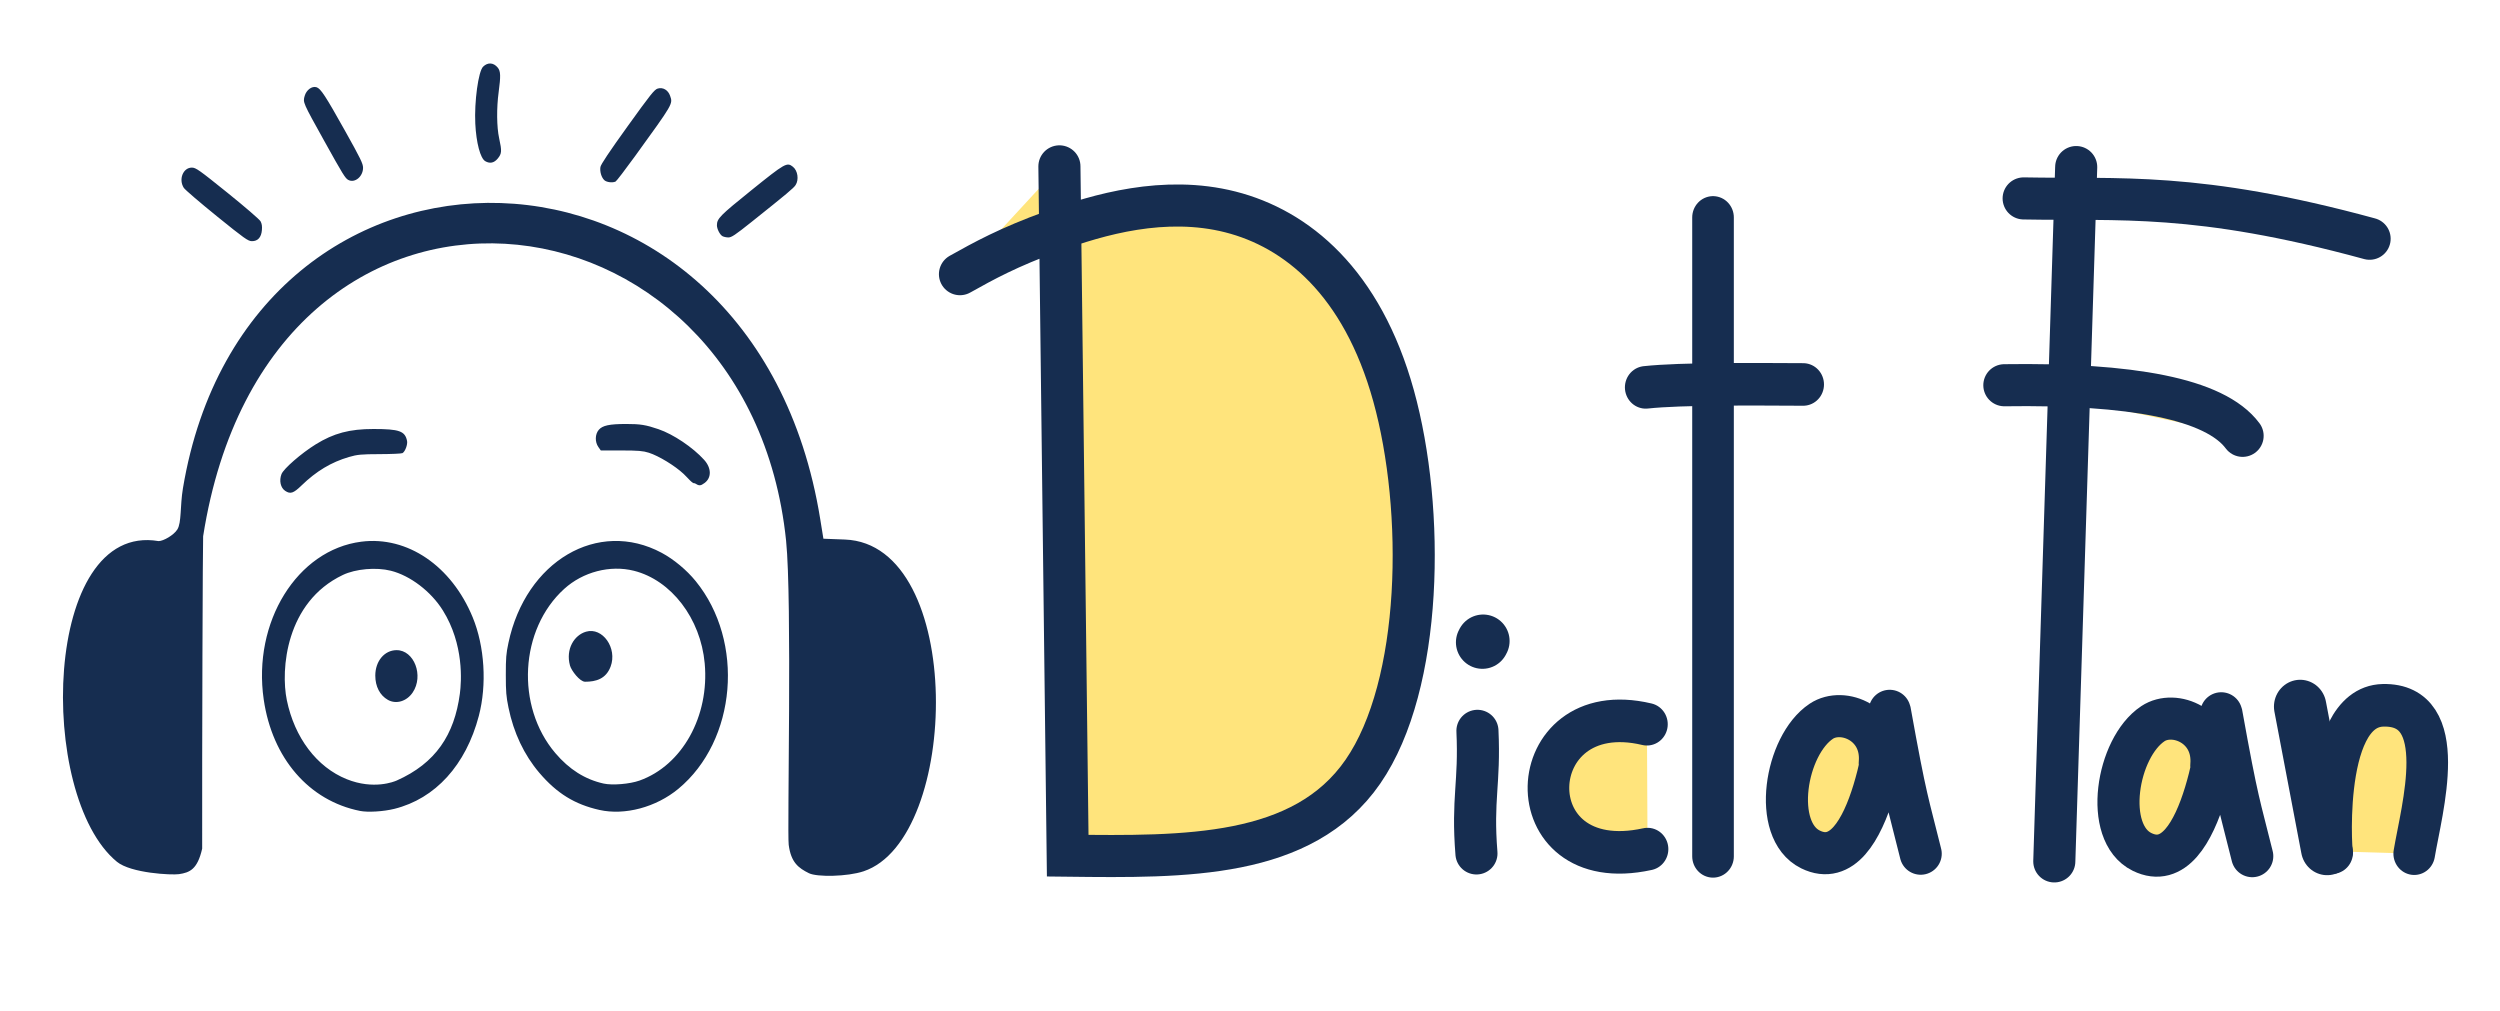
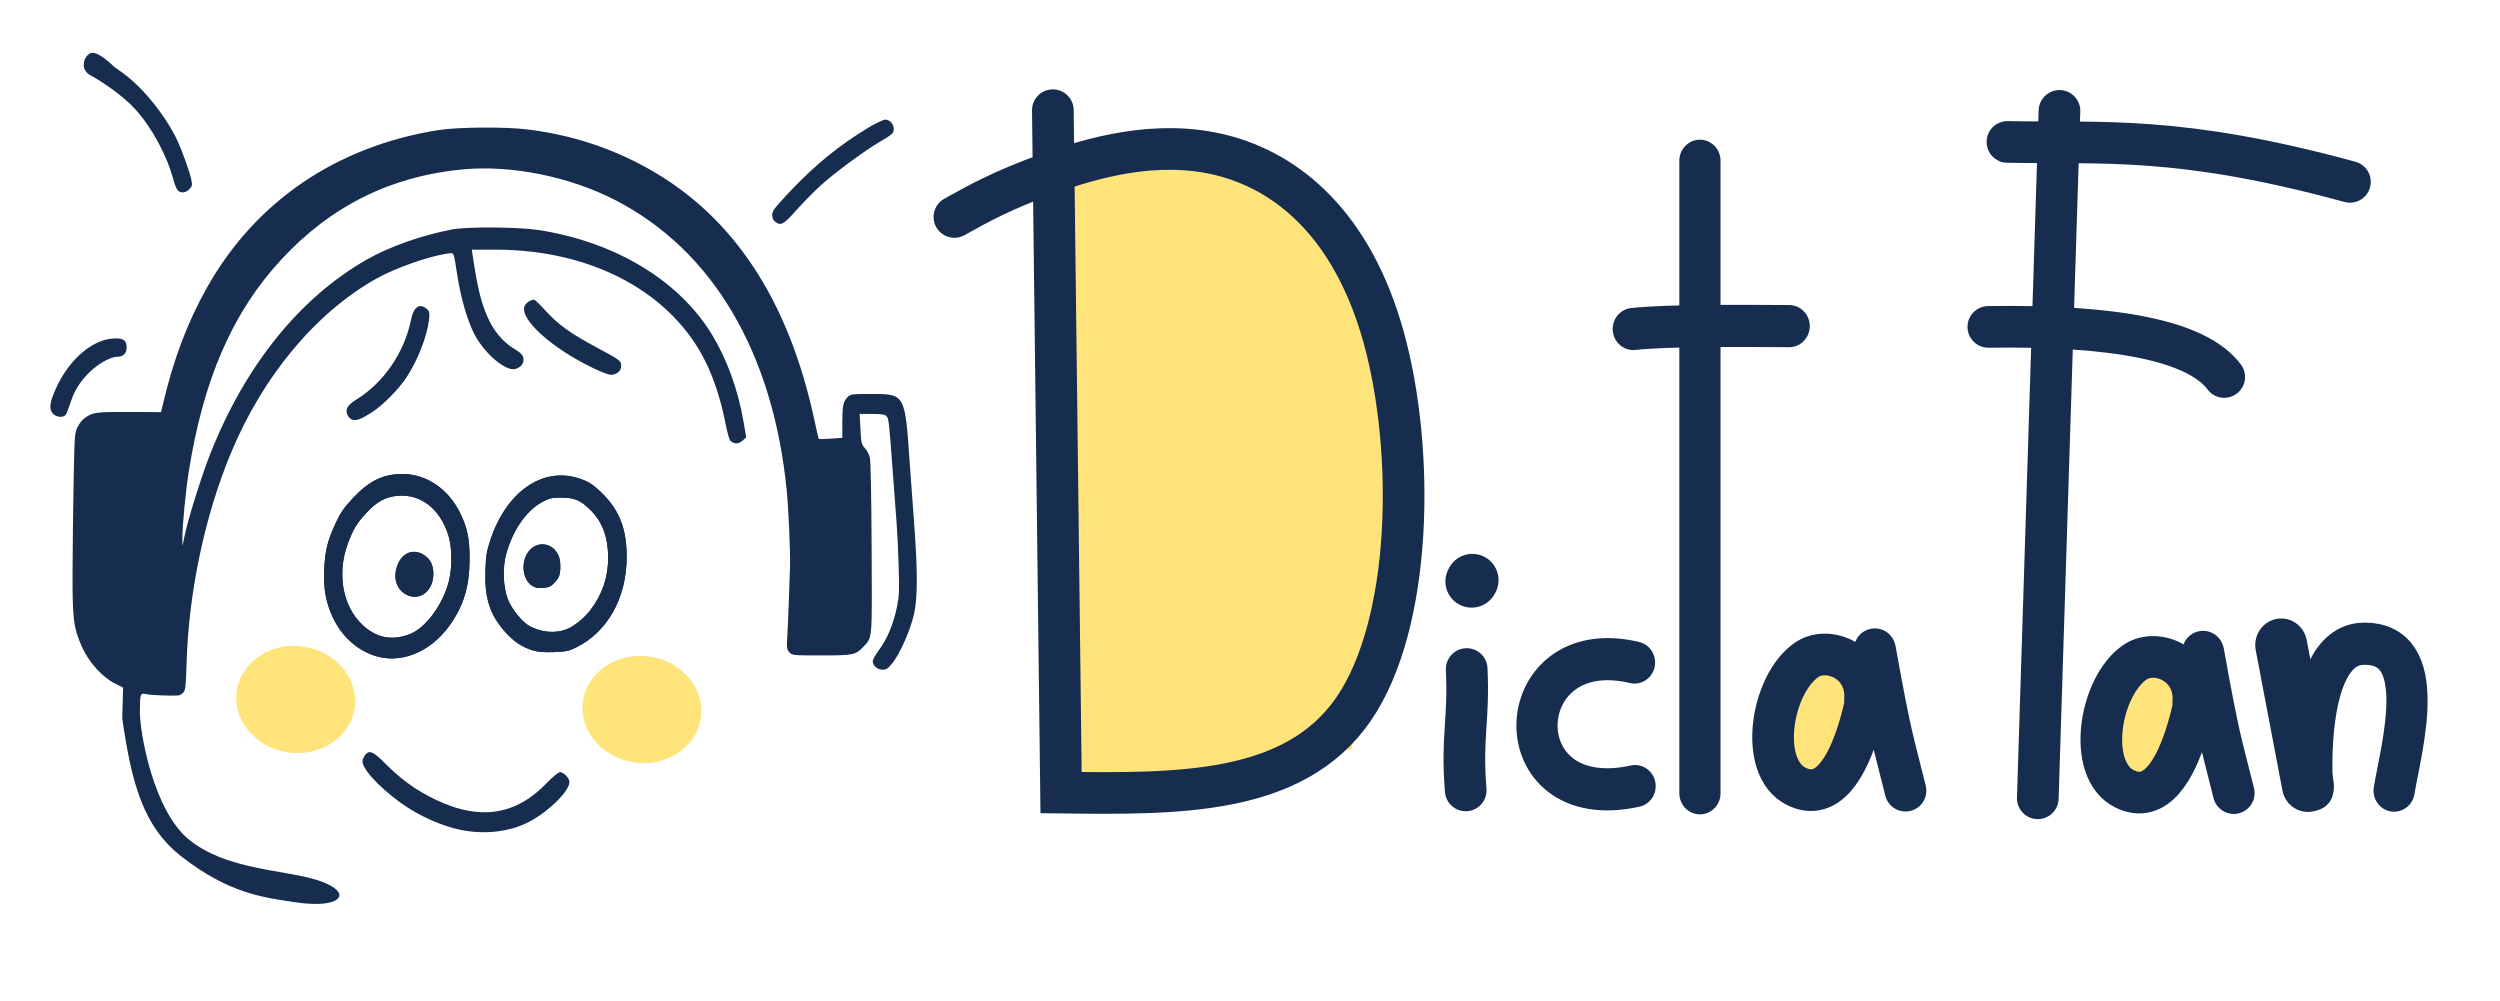
- <svg xmlns="http://www.w3.org/2000/svg" xmlns:xlink="http://www.w3.org/1999/xlink" width="297mm" height="120mm" viewBox="0 0 297 120" version="1.1" id="svg1" xml:space="preserve">
+ <svg xmlns="http://www.w3.org/2000/svg" xmlns:xlink="http://www.w3.org/1999/xlink" width="300mm" height="120mm" viewBox="0 0 300 120" version="1.1" id="svg1" xml:space="preserve">
  <defs id="defs1" />
-   <g id="layer1">
-     <path style="fill:#ffe47c;fill-opacity:1;stroke:#162d50;stroke-width:5;stroke-linecap:round;stroke-dasharray:none;stroke-opacity:1" d="m 262.702,90.962 c 0.424,-4.71 -4.372,-6.692 -6.937,-4.989 -4.305,2.86 -5.939,12.948 -1.292,15.233 7.522,3.698 9.364,-16.815 9.421,-16.497 1.968,10.944 2.136,10.772 3.674,17.003" id="use15-3" />
-     <path style="fill:#ffe47c;fill-opacity:1;stroke:#162d50;stroke-width:5.258;stroke-linecap:round;stroke-dasharray:none;stroke-opacity:1" d="m 14.245,161.949 c 0.345,28.712 0.69,57.425 1.036,86.137 14.692,0.173 29.385,0.346 36.874,-10.502 7.49,-10.848 7.777,-32.718 3.828,-46.966 -3.949,-14.248 -12.134,-20.874 -20.371,-22.971 -8.237,-2.098 -16.526,0.333 -22.166,2.384 -5.64,2.051 -8.631,3.721 -11.622,5.391" id="path1" transform="matrix(0.9511349,0,0,0.9507101,112.3093,-134.203)" />
-     <path style="fill:#ffe47c;fill-opacity:1;stroke:#162d50;stroke-width:5;stroke-linecap:round;stroke-dasharray:none;stroke-opacity:1" d="m 175.519,86.824 c 0.294,6.258 -0.64,8.022 -0.117,14.564" id="path2" />
-     <path style="fill:#ffe47c;fill-opacity:1;stroke:#162d50;stroke-width:6.294;stroke-linecap:round;stroke-dasharray:none;stroke-opacity:1" d="m 176.193,76.152 -0.082,0.157" id="path3" />
-     <g id="g18" style="fill:#ffe47c;fill-opacity:1;stroke:#162d50;stroke-opacity:1" transform="matrix(0.8898785,0,0,0.9102549,116.0643,-118.2548)">
-       <path style="fill:#ffe47c;fill-opacity:1;stroke:#162d50;stroke-width:5.556;stroke-linecap:round;stroke-dasharray:none;stroke-opacity:1" d="m 89.441,224.436 c -17.045,-3.962 -18.042,20.186 0.08,16.296" id="path5" />
+   <g id="layer1" style="display:inline">
+     <ellipse style="display:inline;fill:#ffe47c;fill-opacity:1;stroke-width:1.145" id="path8-6-5" cx="82.798" cy="78.531" rx="7.142" ry="6.423" transform="matrix(0.9966192,0.08215907,-0.06986863,0.9975562,0,0)" />
+     <ellipse style="display:inline;fill:#ffe47c;fill-opacity:1;stroke-width:1.145" id="path8-6-5-8" cx="41.264" cy="80.745" rx="7.142" ry="6.423" transform="matrix(0.9966192,0.08215907,-0.06986863,0.9975562,0,0)" />
+   </g>
+   <g id="g8" style="display:inline">
+     <ellipse style="display:inline;fill:#ffe47c;fill-opacity:1;stroke-width:1.128" id="ellipse1" cx="235.059" cy="-5.353" rx="5.027" ry="8.856" transform="matrix(0.923374,0.3839017,-0.443162,0.8964416,0,0)" />
+     <ellipse style="display:inline;fill:#ffe47c;fill-opacity:1;stroke-width:1.231" id="ellipse2" cx="271.825" cy="-11.795" rx="6.35" ry="8.346" transform="matrix(0.9337257,0.3579892,-0.3346581,0.9423396,0,0)" />
+     <path d="m 126.866,19.652 -1.792,76.086 37.127,-5.816 c 0,0 7.489,-43.575 4.101,-51.269 -3.388,-7.693 -13.551,-15.123 -21.336,-21.423" style="fill:#ffe47c;fill-opacity:1;stroke:none;stroke-width:5;stroke-linecap:round;stroke-dasharray:none;stroke-opacity:1" id="path6" />
+   </g>
+   <g id="g2" style="display:inline">
+     <path style="fill:none;fill-opacity:1;stroke:#162d50;stroke-width:5;stroke-linecap:round;stroke-dasharray:none;stroke-opacity:1" d="m 263.186,84.422 c 0.424,-4.71 -4.372,-6.692 -6.937,-4.989 -4.305,2.86 -5.939,12.948 -1.292,15.233 7.522,3.698 9.364,-16.815 9.421,-16.497 1.968,10.944 2.136,10.772 3.674,17.003" id="use15-3" />
+     <path style="fill:none;fill-opacity:1;stroke:#162d50;stroke-width:5.258;stroke-linecap:round;stroke-dasharray:none;stroke-opacity:1" d="m 14.245,161.949 c 0.345,28.712 0.69,57.425 1.036,86.137 14.692,0.173 29.385,0.346 36.874,-10.502 7.49,-10.848 7.777,-32.718 3.828,-46.966 -3.949,-14.248 -12.134,-20.874 -20.371,-22.971 -8.237,-2.098 -16.526,0.333 -22.166,2.384 -5.64,2.051 -8.631,3.721 -11.622,5.391" id="path1" transform="matrix(0.9511349,0,0,0.9507101,112.7936,-140.743)" />
+     <path style="fill:#ffe47c;fill-opacity:1;stroke:#162d50;stroke-width:5;stroke-linecap:round;stroke-dasharray:none;stroke-opacity:1" d="m 176.003,80.284 c 0.294,6.258 -0.64,8.022 -0.117,14.564" id="path2" />
+     <path style="fill:#ffe47c;fill-opacity:1;stroke:#162d50;stroke-width:6.294;stroke-linecap:round;stroke-dasharray:none;stroke-opacity:1" d="m 176.677,69.612 -0.082,0.157" id="path3" />
+     <g id="g18" style="fill:none;fill-opacity:1;stroke:#162d50;stroke-opacity:1" transform="matrix(0.8898785,0,0,0.9102549,116.5486,-124.7947)">
+       <path style="fill:none;fill-opacity:1;stroke:#162d50;stroke-width:5.556;stroke-linecap:round;stroke-dasharray:none;stroke-opacity:1" d="m 89.441,224.436 c -17.045,-3.962 -18.042,20.186 0.08,16.296" id="path5-0" />
    </g>
-     <g id="g17" transform="matrix(0.8898785,0,0,0.9102549,115.0148,-118.7869)" style="fill:#ffe47c;fill-opacity:1;stroke:#162d50;stroke-opacity:1">
-       <path style="fill:#ffe47c;fill-opacity:1;stroke:#162d50;stroke-width:5.556;stroke-linecap:round;stroke-dasharray:none;stroke-opacity:1" d="m 99.443,158.875 v 83.388" id="path7" />
-       <path style="fill:#ffe47c;fill-opacity:1;stroke:#162d50;stroke-width:5.556;stroke-linecap:round;stroke-dasharray:none;stroke-opacity:1" d="m 90.457,181.054 c 4.786,-0.508 14.706,-0.404 21.022,-0.379" id="path8" />
+     <g id="g17" transform="matrix(0.8898785,0,0,0.9102549,115.4992,-125.3269)" style="fill:none;fill-opacity:1;stroke:#162d50;stroke-opacity:1">
+       <path style="fill:none;fill-opacity:1;stroke:#162d50;stroke-width:5.556;stroke-linecap:round;stroke-dasharray:none;stroke-opacity:1" d="m 99.443,158.875 v 83.388" id="path7" />
+       <path style="fill:none;fill-opacity:1;stroke:#162d50;stroke-width:5.556;stroke-linecap:round;stroke-dasharray:none;stroke-opacity:1" d="m 90.457,181.054 c 4.786,-0.508 14.706,-0.404 21.022,-0.379" id="path8-1" />
    </g>
-     <path style="fill:#ffe47c;fill-opacity:1;stroke:#162d50;stroke-width:5;stroke-linecap:round;stroke-dasharray:none;stroke-opacity:1" d="m 246.652,19.847 -2.601,82.488" id="path9" />
-     <path style="fill:#ffe47c;fill-opacity:1;stroke:#162d50;stroke-width:5;stroke-linecap:round;stroke-dasharray:none;stroke-opacity:1" d="m 238.117,45.766 c 14.975,-0.217 25.005,1.579 28.305,6.011" id="path10" />
-     <path style="fill:#ffe47c;fill-opacity:1;stroke:#162d50;stroke-width:5;stroke-linecap:round;stroke-dasharray:none;stroke-opacity:1" d="m 240.409,23.572 c 11.354,0.225 20.528,-0.824 41.101,4.79" id="path11" />
-     <g id="g16" transform="matrix(0.8898785,0,0,0.9102549,111.3819,-116.9243)" style="fill:#ffe47c;fill-opacity:1;stroke:#162d50;stroke-opacity:1">
-       <path style="fill:#ffe47c;fill-opacity:1;stroke:#162d50;stroke-width:7;stroke-linecap:round;stroke-dasharray:none;stroke-opacity:1" d="m 181.91,220.671 3.6,18.504" id="path12" />
-       <path style="fill:#ffe47c;fill-opacity:1;stroke:#162d50;stroke-width:5.556;stroke-linecap:round;stroke-dasharray:none;stroke-opacity:1" d="m 186.184,239.55 c 0.075,2.656 -1.933,-18.845 6.788,-19.046 9.202,-0.211 5.15,13.594 4.165,19.364" id="path13" />
+     <path style="fill:none;fill-opacity:1;stroke:#162d50;stroke-width:5;stroke-linecap:round;stroke-dasharray:none;stroke-opacity:1" d="m 247.136,13.307 -2.601,82.488" id="path9" />
+     <path style="fill:none;fill-opacity:1;stroke:#162d50;stroke-width:5;stroke-linecap:round;stroke-dasharray:none;stroke-opacity:1" d="m 238.601,39.226 c 14.975,-0.217 25.005,1.579 28.305,6.011" id="path10" />
+     <path style="fill:none;fill-opacity:1;stroke:#162d50;stroke-width:5;stroke-linecap:round;stroke-dasharray:none;stroke-opacity:1" d="m 240.893,17.032 c 11.354,0.225 20.528,-0.824 41.101,4.79" id="path11" />
+     <g id="g16" transform="matrix(0.8898785,0,0,0.9102549,111.8662,-123.4642)" style="fill:none;fill-opacity:1;stroke:#162d50;stroke-opacity:1">
+       <path style="fill:none;fill-opacity:1;stroke:#162d50;stroke-width:7;stroke-linecap:round;stroke-dasharray:none;stroke-opacity:1" d="m 181.91,220.671 3.6,18.504" id="path12" />
+       <path style="fill:none;fill-opacity:1;stroke:#162d50;stroke-width:5.556;stroke-linecap:round;stroke-dasharray:none;stroke-opacity:1" d="m 186.184,239.55 c 0.075,2.656 -1.933,-18.845 6.788,-19.046 9.202,-0.211 5.15,13.594 4.165,19.364" id="path13" />
    </g>
-     <path style="fill:#162d50;stroke-width:0.749" d="M 13.885,102.374 C 4.335,94.525 5.05,61.932 18.841,64.283 c 0.575,-8.09e-4 1.804,-0.71 2.225,-1.379 0.515,-0.819 0.314,-2.783 0.668,-4.903 7.722,-46.224 67.796,-45.343 75.709,3.667 l 0.377,2.332 2.551,0.097 c 14.342,0.544 13.739,35.577 2.217,39.415 -1.93,0.643 -5.534,0.694 -6.478,0.229 -1.249,-0.615 -2.144,-1.282 -2.412,-3.379 C 93.505,98.84 94.114,71.278 93.387,64.231 88.889,20.608 31.956,13.973 24.132,63.709 c -0.045,0.286 -0.136,25.291 -0.114,37.108 -0.56,2.468 -1.472,2.841 -2.752,3.032 -0.855,0.128 -5.712,-0.102 -7.381,-1.474 z M 42.773,96.338 C 36.708,95.129 32.345,90.082 31.33,83.1 29.99,73.895 35.298,65.319 42.934,64.351 c 5.459,-0.692 10.704,2.872 13.222,8.986 1.42,3.446 1.703,8.005 0.728,11.715 -1.532,5.83 -5.168,9.832 -10.034,11.039 -1.298,0.322 -3.142,0.434 -4.079,0.247 z m 4.348,-3.608 c 4.624,-2.053 6.863,-5.427 7.511,-10.321 0.191,-1.442 0.502,-5.847 -2.018,-9.888 -1.406,-2.255 -3.872,-4.136 -6.18,-4.717 -1.741,-0.438 -4.177,-0.225 -5.698,0.498 -6.805,3.234 -7.402,11.27 -6.662,14.871 0.917,4.466 3.566,7.964 7.112,9.392 3.209,1.292 5.651,0.29 5.935,0.164 z m -1.039,-9.585 c -0.949,-0.536 -1.497,-1.591 -1.497,-2.883 0,-1.714 1.08,-3.012 2.517,-3.024 2.101,-0.018 3.27,3.048 1.921,5.036 -0.714,1.052 -1.964,1.422 -2.941,0.871 z m 25.135,13.077 c -2.943,-0.662 -5.063,-1.971 -7.142,-4.41 -1.808,-2.121 -3.057,-4.761 -3.666,-7.746 -0.274,-1.344 -0.316,-1.854 -0.318,-3.88 -0.001,-2.043 0.037,-2.515 0.31,-3.805 2.058,-9.723 10.633,-14.763 18.21,-10.704 1.439,0.771 2.961,2.039 4.04,3.364 5.845,7.181 4.865,18.926 -2.059,24.668 -2.642,2.191 -6.368,3.189 -9.376,2.512 z m 4.766,-3.493 c 5.065,-1.806 8.309,-7.645 7.736,-13.924 -0.485,-5.327 -3.968,-9.881 -8.409,-10.997 -2.827,-0.71 -6.055,0.129 -8.285,2.155 -5.288,4.802 -5.783,13.93 -1.059,19.496 1.654,1.949 3.541,3.14 5.749,3.629 1.039,0.23 3.103,0.057 4.268,-0.359 z M 69.505,80.99 c -0.616,0 -1.627,-1.317 -1.793,-1.931 -0.528,-1.946 0.501,-3.604 1.911,-4.015 1.962,-0.573 3.742,1.957 2.917,4.146 -0.554,1.47 -1.744,1.801 -3.034,1.801 z M 33.883,58.316 c -0.552,-0.364 -0.741,-1.217 -0.442,-1.989 0.25,-0.644 2.355,-2.477 4.062,-3.535 2.134,-1.323 4.033,-1.829 6.872,-1.827 3.059,0.002 3.742,0.243 3.983,1.413 0.088,0.428 -0.225,1.268 -0.541,1.452 -0.107,0.062 -1.326,0.117 -2.71,0.121 -2.19,0.007 -2.661,0.051 -3.647,0.339 -2.116,0.62 -3.881,1.68 -5.649,3.394 -0.95,0.921 -1.312,1.04 -1.929,0.632 z m 48.648,-0.911 c -0.247,0.11 -0.819,-0.641 -1.313,-1.102 -1.05,-0.981 -2.94,-2.132 -4.132,-2.517 -0.686,-0.222 -1.281,-0.271 -3.274,-0.271 l -2.436,-7.5e-5 -0.289,-0.409 c -0.423,-0.598 -0.402,-1.518 0.045,-2.039 0.448,-0.522 1.263,-0.697 3.259,-0.698 1.683,-8.77e-4 2.327,0.103 3.832,0.616 1.766,0.603 4.086,2.16 5.426,3.643 0.878,0.972 0.902,2.122 0.057,2.749 -0.484,0.359 -0.649,0.363 -1.175,0.029 z M 25.76,25.686 c -2.012,-1.627 -3.777,-3.142 -3.922,-3.366 -0.649,-1.003 -0.091,-2.409 0.955,-2.408 0.473,4.8e-4 0.84,0.26 4.231,2.99 2.054,1.654 3.809,3.167 3.929,3.388 0.156,0.287 0.201,0.581 0.161,1.05 -0.072,0.862 -0.488,1.319 -1.193,1.311 -0.45,-0.005 -0.884,-0.314 -4.161,-2.964 z m 60.06,2.366 c -0.305,-0.18 -0.649,-0.861 -0.649,-1.284 0,-0.798 0.339,-1.143 4.102,-4.174 4.013,-3.231 4.217,-3.346 4.925,-2.782 0.577,0.46 0.734,1.531 0.319,2.173 -0.237,0.366 -0.978,0.987 -5.246,4.392 -1.947,1.553 -2.378,1.84 -2.755,1.832 -0.245,-0.005 -0.558,-0.076 -0.695,-0.157 z M 71.792,21.402 c -0.346,-0.33 -0.548,-1.015 -0.462,-1.562 0.047,-0.302 1.05,-1.804 3.212,-4.811 2.748,-3.822 3.2,-4.389 3.594,-4.508 0.621,-0.187 1.237,0.175 1.474,0.867 0.332,0.968 0.391,0.867 -4.162,7.157 -1.168,1.613 -2.211,2.974 -2.318,3.024 -0.369,0.172 -1.074,0.084 -1.337,-0.167 z m -30.407,-0.022 c -0.366,-0.19 -0.624,-0.609 -2.865,-4.64 -2.562,-4.611 -2.544,-4.57 -2.325,-5.343 0.202,-0.71 0.862,-1.199 1.401,-1.036 0.5,0.151 1.057,1 3.384,5.162 1.866,3.337 2.151,3.921 2.151,4.407 0,1.043 -0.974,1.851 -1.746,1.45 z m 16.259,-2.235 c -0.58,-0.34 -1.067,-2.179 -1.179,-4.455 -0.128,-2.612 0.364,-6.213 0.926,-6.766 0.554,-0.546 1.238,-0.503 1.74,0.108 0.347,0.422 0.368,0.989 0.108,2.916 -0.256,1.894 -0.232,4.147 0.059,5.475 0.335,1.535 0.316,1.825 -0.165,2.41 -0.437,0.531 -0.936,0.636 -1.488,0.313 z" id="path18" />
-     <use x="0" y="0" xlink:href="#use15-3" id="use1" transform="translate(-39.38824,-0.292326)" />
+     <use x="0" y="0" xlink:href="#use15-3" id="use1" transform="translate(-39.38824,-0.2923256)" style="fill:none" />
+   </g>
+   <g id="g5" style="display:inline">
+     <path style="display:inline;fill:#162d50;fill-opacity:1;stroke-width:0.624" d="m 55.374,99.605 c -2.341,-0.459 -5.103,-1.694 -7.258,-3.245 -2.778,-2 -4.841,-4.307 -4.604,-5.149 0.055,-0.195 0.209,-0.489 0.343,-0.654 0.473,-0.581 0.951,-0.366 2.391,1.078 1.678,1.682 3.149,2.799 5.029,3.818 5.694,3.085 10.307,2.64 14.209,-1.371 0.861,-0.885 1.516,-1.424 1.729,-1.424 0.425,0 1.123,0.727 1.123,1.169 0,1.077 -2.359,3.44 -4.711,4.719 -2.294,1.248 -5.314,1.636 -8.253,1.06 z" id="path5" />
+   </g>
+   <g id="g4" style="display:inline">
+     <path style="display:inline;fill:#162d50;fill-opacity:1;stroke-width:0.624" d="M 35.403,108.267 C 31.702,107.7 27.584,107.285 21.824,102.822 17.079,99.144 15.774,93.781 14.669,86.198 l 0.102,-3.686 -1.016,-0.514 C 12.24,81.23 10.649,79.451 9.829,77.608 8.821,75.341 8.689,74.29 8.706,68.673 c 0.008,-2.668 0.065,-7.513 0.126,-10.766 0.106,-5.623 0.129,-5.951 0.458,-6.63 0.191,-0.393 0.544,-0.862 0.787,-1.042 1.031,-0.767 1.367,-0.817 5.401,-0.798 l 3.849,0.018 0.164,-0.704 c 1.303,-5.582 2.963,-10 5.356,-14.256 5.798,-10.311 15.532,-16.938 27.735,-18.881 2.337,-0.372 8,-0.415 10.715,-0.082 5.258,0.646 10.059,2.209 14.573,4.746 10.177,5.718 16.795,15.782 19.879,30.231 0.249,1.166 0.474,2.142 0.501,2.17 0.027,0.028 0.674,0.009 1.438,-0.043 l 1.389,-0.094 v -1.851 c 0,-2.005 0.107,-2.505 0.655,-3.057 0.33,-0.332 0.54,-0.359 2.75,-0.359 4.151,0 4.119,-0.058 4.694,8.402 0.093,1.367 0.316,4.415 0.496,6.773 0.461,6.033 0.459,9.324 -0.006,11.316 -0.442,1.895 -1.681,4.693 -2.561,5.787 -0.543,0.675 -0.749,0.814 -1.199,0.814 -0.615,0 -1.178,-0.493 -1.178,-1.031 0,-0.19 0.334,-0.788 0.742,-1.329 0.965,-1.279 1.735,-3.1 2.141,-5.066 0.288,-1.397 0.315,-1.947 0.235,-4.834 -0.05,-1.792 -0.164,-4.184 -0.252,-5.315 -0.089,-1.132 -0.305,-4.025 -0.481,-6.43 -0.424,-5.798 -0.463,-6.13 -0.74,-6.43 -0.178,-0.192 -0.615,-0.257 -1.726,-0.257 h -1.488 l 0.095,1.814 c 0.088,1.686 0.126,1.847 0.534,2.288 0.241,0.261 0.511,0.775 0.599,1.144 0.096,0.401 0.18,4.769 0.209,10.872 0.054,11.324 0.114,10.625 -1.008,11.837 -0.889,0.96 -1.196,1.022 -5.038,1.022 -3.414,0 -3.499,-0.009 -3.831,-0.386 -0.31,-0.352 -0.332,-0.513 -0.247,-1.843 0.051,-0.802 0.136,-2.769 0.189,-4.372 0.053,-1.603 0.116,-3.455 0.14,-4.115 0.056,-1.54 -0.175,-6.868 -0.395,-9.087 -1.642,-16.589 -8.929,-28.89 -20.662,-34.883 -5.459,-2.788 -12.403,-4.179 -18.181,-3.643 -8.623,0.801 -15.85,4.387 -21.804,10.819 -5.842,6.311 -9.351,14.352 -11.107,25.456 -0.376,2.38 -0.781,6.604 -0.767,7.995 l 0.01,0.943 0.29,-1.384 c 0.419,-2.002 2.048,-7.174 3.074,-9.761 4.189,-10.559 10.698,-18.634 18.724,-23.226 2.737,-1.566 6.544,-2.913 10.269,-3.634 1.822,-0.352 8.146,-0.295 10.556,0.095 9.147,1.483 16.693,6.063 20.623,12.517 1.795,2.948 3.11,6.553 3.768,10.329 l 0.348,1.998 -0.447,0.415 c -0.469,0.436 -1.054,0.429 -1.477,-0.017 C 87.509,52.753 87.242,51.759 87.027,50.661 86.525,48.103 85.74,45.647 84.787,43.654 80.725,35.159 71.116,29.959 59.481,29.959 h -2.866 l 0.083,0.557 c 0.603,4.04 1.011,5.728 1.837,7.594 0.683,1.543 1.787,2.883 2.98,3.619 1.077,0.664 1.304,0.913 1.304,1.432 0,0.532 -0.37,0.952 -0.984,1.118 -1.141,0.308 -3.662,-1.821 -4.88,-4.121 -0.838,-1.581 -1.654,-4.374 -2.08,-7.113 -0.46,-2.959 -0.358,-2.726 -1.142,-2.619 -2.257,0.306 -6.387,1.766 -8.671,3.065 -7.266,4.133 -13.524,11.667 -17.361,20.901 -3.132,7.537 -5.054,16.642 -5.31,25.156 -0.085,2.824 -0.133,3.251 -0.397,3.558 -0.165,0.192 -0.458,0.353 -0.651,0.359 -1.272,0.04 -3.306,-0.052 -3.794,-0.17 -0.717,-0.175 -0.759,-0.055 -0.762,2.17 -0.003,2.417 1.611,11.913 5.98,15.362 5.476,4.323 14.064,3.33 17.373,5.755 1.631,1.195 -0.189,2.381 -4.739,1.684 z m 9.318,-29.66 c -2.12,-0.781 -3.823,-2.413 -4.835,-4.633 -0.798,-1.751 -1.085,-3.391 -0.983,-5.608 0.105,-2.268 0.389,-3.438 1.331,-5.487 0.617,-1.343 0.986,-1.885 2.104,-3.087 1.938,-2.086 3.622,-2.907 5.969,-2.912 2.859,-0.005 5.511,1.8 6.921,4.713 0.865,1.787 1.129,3.074 1.122,5.487 -0.008,3.261 -0.7,5.58 -2.364,7.928 -2.366,3.339 -6.068,4.776 -9.266,3.598 z m 4.529,-2.54 c 1.871,-0.756 3.93,-3.581 4.614,-6.329 0.418,-1.678 0.391,-4.085 -0.062,-5.512 -0.998,-3.144 -3.251,-4.928 -5.987,-4.738 -1.506,0.104 -2.597,0.691 -3.878,2.086 -1.159,1.262 -1.589,1.989 -2.24,3.784 -1.167,3.221 -0.661,6.84 1.266,9.065 1.778,2.054 3.899,2.608 6.287,1.643 z m -0.546,-4.743 c -1.126,-0.62 -1.549,-1.979 -1.053,-3.383 0.537,-1.52 1.779,-2.113 3.041,-1.453 0.948,0.496 1.396,1.409 1.3,2.652 -0.15,1.953 -1.763,3.024 -3.289,2.183 z m 15.244,6.726 c -1.34,-0.406 -2.332,-1.08 -3.419,-2.324 -1.771,-2.027 -2.39,-4.002 -2.279,-7.269 0.06,-1.759 0.144,-2.289 0.571,-3.591 2.119,-6.467 7.164,-9.412 11.89,-6.941 0.412,0.216 1.255,0.936 1.873,1.602 1.854,1.996 2.617,4.127 2.617,7.305 0,4.878 -2.274,8.967 -6.032,10.846 -0.9,0.45 -1.245,0.523 -2.699,0.574 -1.15,0.04 -1.932,-0.022 -2.523,-0.201 z m 3.99,-2.517 c 0.902,-0.33 2.176,-1.35 2.92,-2.336 1.434,-1.902 2.123,-3.942 2.119,-6.281 -0.003,-2.387 -0.674,-4.246 -2.023,-5.61 -1.258,-1.271 -1.947,-1.581 -3.531,-1.591 -1.178,-0.007 -1.47,0.056 -2.302,0.495 -1.926,1.016 -3.563,3.353 -4.369,6.238 -0.459,1.641 -0.387,3.895 0.172,5.417 0.434,1.183 1.762,2.827 2.651,3.283 1.457,0.747 3.001,0.883 4.363,0.385 z m -4.135,-5.275 c -0.992,-0.672 -1.285,-2.416 -0.62,-3.692 0.954,-1.833 3.331,-1.596 3.939,0.391 0.099,0.325 0.147,0.976 0.105,1.446 -0.062,0.692 -0.183,0.97 -0.642,1.465 -0.479,0.517 -0.696,0.622 -1.411,0.679 -0.656,0.052 -0.962,-0.012 -1.37,-0.289 z M 42.222,50.344 c -0.196,-0.078 -0.439,-0.338 -0.54,-0.576 -0.276,-0.654 0.025,-1.167 1.061,-1.807 3.326,-2.056 5.788,-5.658 6.597,-9.654 0.312,-1.538 1.077,-1.997 1.95,-1.169 0.243,0.231 0.278,0.434 0.199,1.159 -0.22,2.022 -1.351,4.933 -2.727,7.016 -0.957,1.449 -2.82,3.322 -4.154,4.179 -1.302,0.836 -1.897,1.048 -2.386,0.853 z M 6.322,49.605 c -0.461,-0.53 -0.362,-1.309 0.376,-2.961 1.519,-3.399 4.253,-5.818 6.798,-6.017 1.27,-0.099 1.703,0.175 1.703,1.077 0,0.7 -0.424,1.114 -1.142,1.114 -0.92,0 -2.642,1.05 -3.729,2.272 -1.005,1.131 -1.479,1.979 -1.974,3.531 -0.163,0.513 -0.378,1.037 -0.476,1.166 -0.295,0.384 -1.152,0.284 -1.557,-0.182 z M 71.472,44.311 c -5.14,-2.406 -9.182,-6.013 -8.514,-7.596 0.158,-0.374 0.736,-0.755 1.145,-0.755 0.083,0 0.667,0.564 1.299,1.253 1.637,1.785 2.952,2.735 6.217,4.491 2.716,1.461 2.872,1.571 2.917,2.066 0.056,0.616 -0.318,1.057 -1.01,1.193 -0.333,0.065 -0.919,-0.121 -2.053,-0.652 z m 21.544,-17.705 c -0.239,-0.181 -0.353,-0.443 -0.353,-0.814 -5e-4,-0.476 0.275,-0.84 2.103,-2.785 2.98,-3.17 6.008,-5.636 9.447,-7.692 0.881,-0.527 1.786,-0.958 2.011,-0.958 0.849,0 1.371,1.189 0.766,1.746 -0.153,0.141 -0.778,0.545 -1.389,0.898 -1.763,1.019 -5.419,3.713 -7.064,5.204 -0.829,0.752 -2.168,2.11 -2.974,3.018 -1.539,1.733 -1.857,1.905 -2.546,1.384 z M 21.324,22.833 C 21.187,22.686 20.959,22.126 20.816,21.59 20.026,18.626 18.236,15.317 16.226,13.103 14.654,11.373 12,9.637 10.834,9.026 9.668,8.416 9.93,6.928 10.776,6.414 c 0.846,-0.514 2.918,1.598 2.918,1.598 l 1.109,0.797 c 2.353,1.691 5.127,5.148 6.504,8.107 0.572,1.228 1.461,3.728 1.651,4.642 0.136,0.655 0.113,0.769 -0.226,1.135 -0.433,0.468 -1.05,0.529 -1.41,0.14 z" id="path4" />
+   </g>
+   <g id="g9" style="display:inline">
+     <path style="display:inline;fill:#162d50;fill-opacity:1;stroke-width:0.624" d="m 63.949,78.05 c -1.34,-0.406 -2.332,-1.08 -3.419,-2.324 -1.771,-2.027 -2.39,-4.002 -2.279,-7.269 0.06,-1.759 0.144,-2.289 0.571,-3.591 2.119,-6.467 7.164,-9.412 11.89,-6.941 0.412,0.216 1.255,0.936 1.873,1.602 1.854,1.996 2.617,4.127 2.617,7.305 0,4.878 -2.274,8.967 -6.032,10.846 -0.9,0.45 -1.245,0.523 -2.699,0.574 -1.15,0.04 -1.932,-0.022 -2.523,-0.201 z m 3.99,-2.517 c 0.902,-0.33 2.176,-1.35 2.92,-2.336 1.434,-1.902 2.123,-3.942 2.119,-6.281 -0.003,-2.387 -0.674,-4.246 -2.023,-5.61 -1.258,-1.271 -1.947,-1.581 -3.531,-1.591 -1.178,-0.007 -1.47,0.056 -2.302,0.495 -1.926,1.016 -3.563,3.353 -4.369,6.238 -0.459,1.641 -0.387,3.895 0.172,5.417 0.434,1.183 1.762,2.827 2.651,3.283 1.457,0.747 3.001,0.883 4.363,0.385 z" id="path8" />
+   </g>
+   <g id="g15" style="display:inline">
+     <path style="display:inline;fill:#162d50;fill-opacity:1;stroke-width:0.624" d="m 63.803,70.258 c -0.992,-0.672 -1.285,-2.416 -0.62,-3.692 0.954,-1.833 3.331,-1.596 3.939,0.391 0.099,0.325 0.147,0.976 0.105,1.446 -0.062,0.692 -0.183,0.97 -0.642,1.465 -0.479,0.517 -0.696,0.622 -1.411,0.679 -0.656,0.052 -0.962,-0.012 -1.37,-0.289 z" id="path15" />
+   </g>
+   <g id="g14" style="display:inline">
+     <path style="display:inline;fill:#162d50;fill-opacity:1;stroke-width:0.624" d="m 44.721,78.606 c -2.12,-0.781 -3.823,-2.413 -4.835,-4.633 -0.798,-1.751 -1.085,-3.391 -0.983,-5.608 0.105,-2.268 0.389,-3.438 1.331,-5.487 0.617,-1.343 0.986,-1.885 2.104,-3.087 1.938,-2.086 3.622,-2.907 5.969,-2.912 2.859,-0.005 5.511,1.8 6.921,4.713 0.865,1.787 1.129,3.074 1.122,5.487 -0.008,3.261 -0.7,5.58 -2.364,7.928 -2.366,3.339 -6.068,4.776 -9.266,3.598 z m 4.529,-2.54 c 1.871,-0.756 3.93,-3.581 4.614,-6.329 0.418,-1.678 0.391,-4.085 -0.062,-5.512 -0.998,-3.144 -3.251,-4.928 -5.987,-4.738 -1.506,0.104 -2.597,0.691 -3.878,2.086 -1.159,1.262 -1.589,1.989 -2.24,3.784 -1.167,3.221 -0.661,6.84 1.266,9.065 1.778,2.054 3.899,2.608 6.287,1.643 z" id="path14" />
+   </g>
+   <g id="g19" style="display:inline">
+     <path style="display:inline;fill:#162d50;fill-opacity:1;stroke-width:0.624" d="m 48.704,71.324 c -1.126,-0.62 -1.549,-1.979 -1.053,-3.383 0.537,-1.52 1.779,-2.113 3.041,-1.453 0.948,0.496 1.396,1.409 1.3,2.652 -0.15,1.953 -1.763,3.024 -3.289,2.183 z" id="path16" />
  </g>
</svg>
